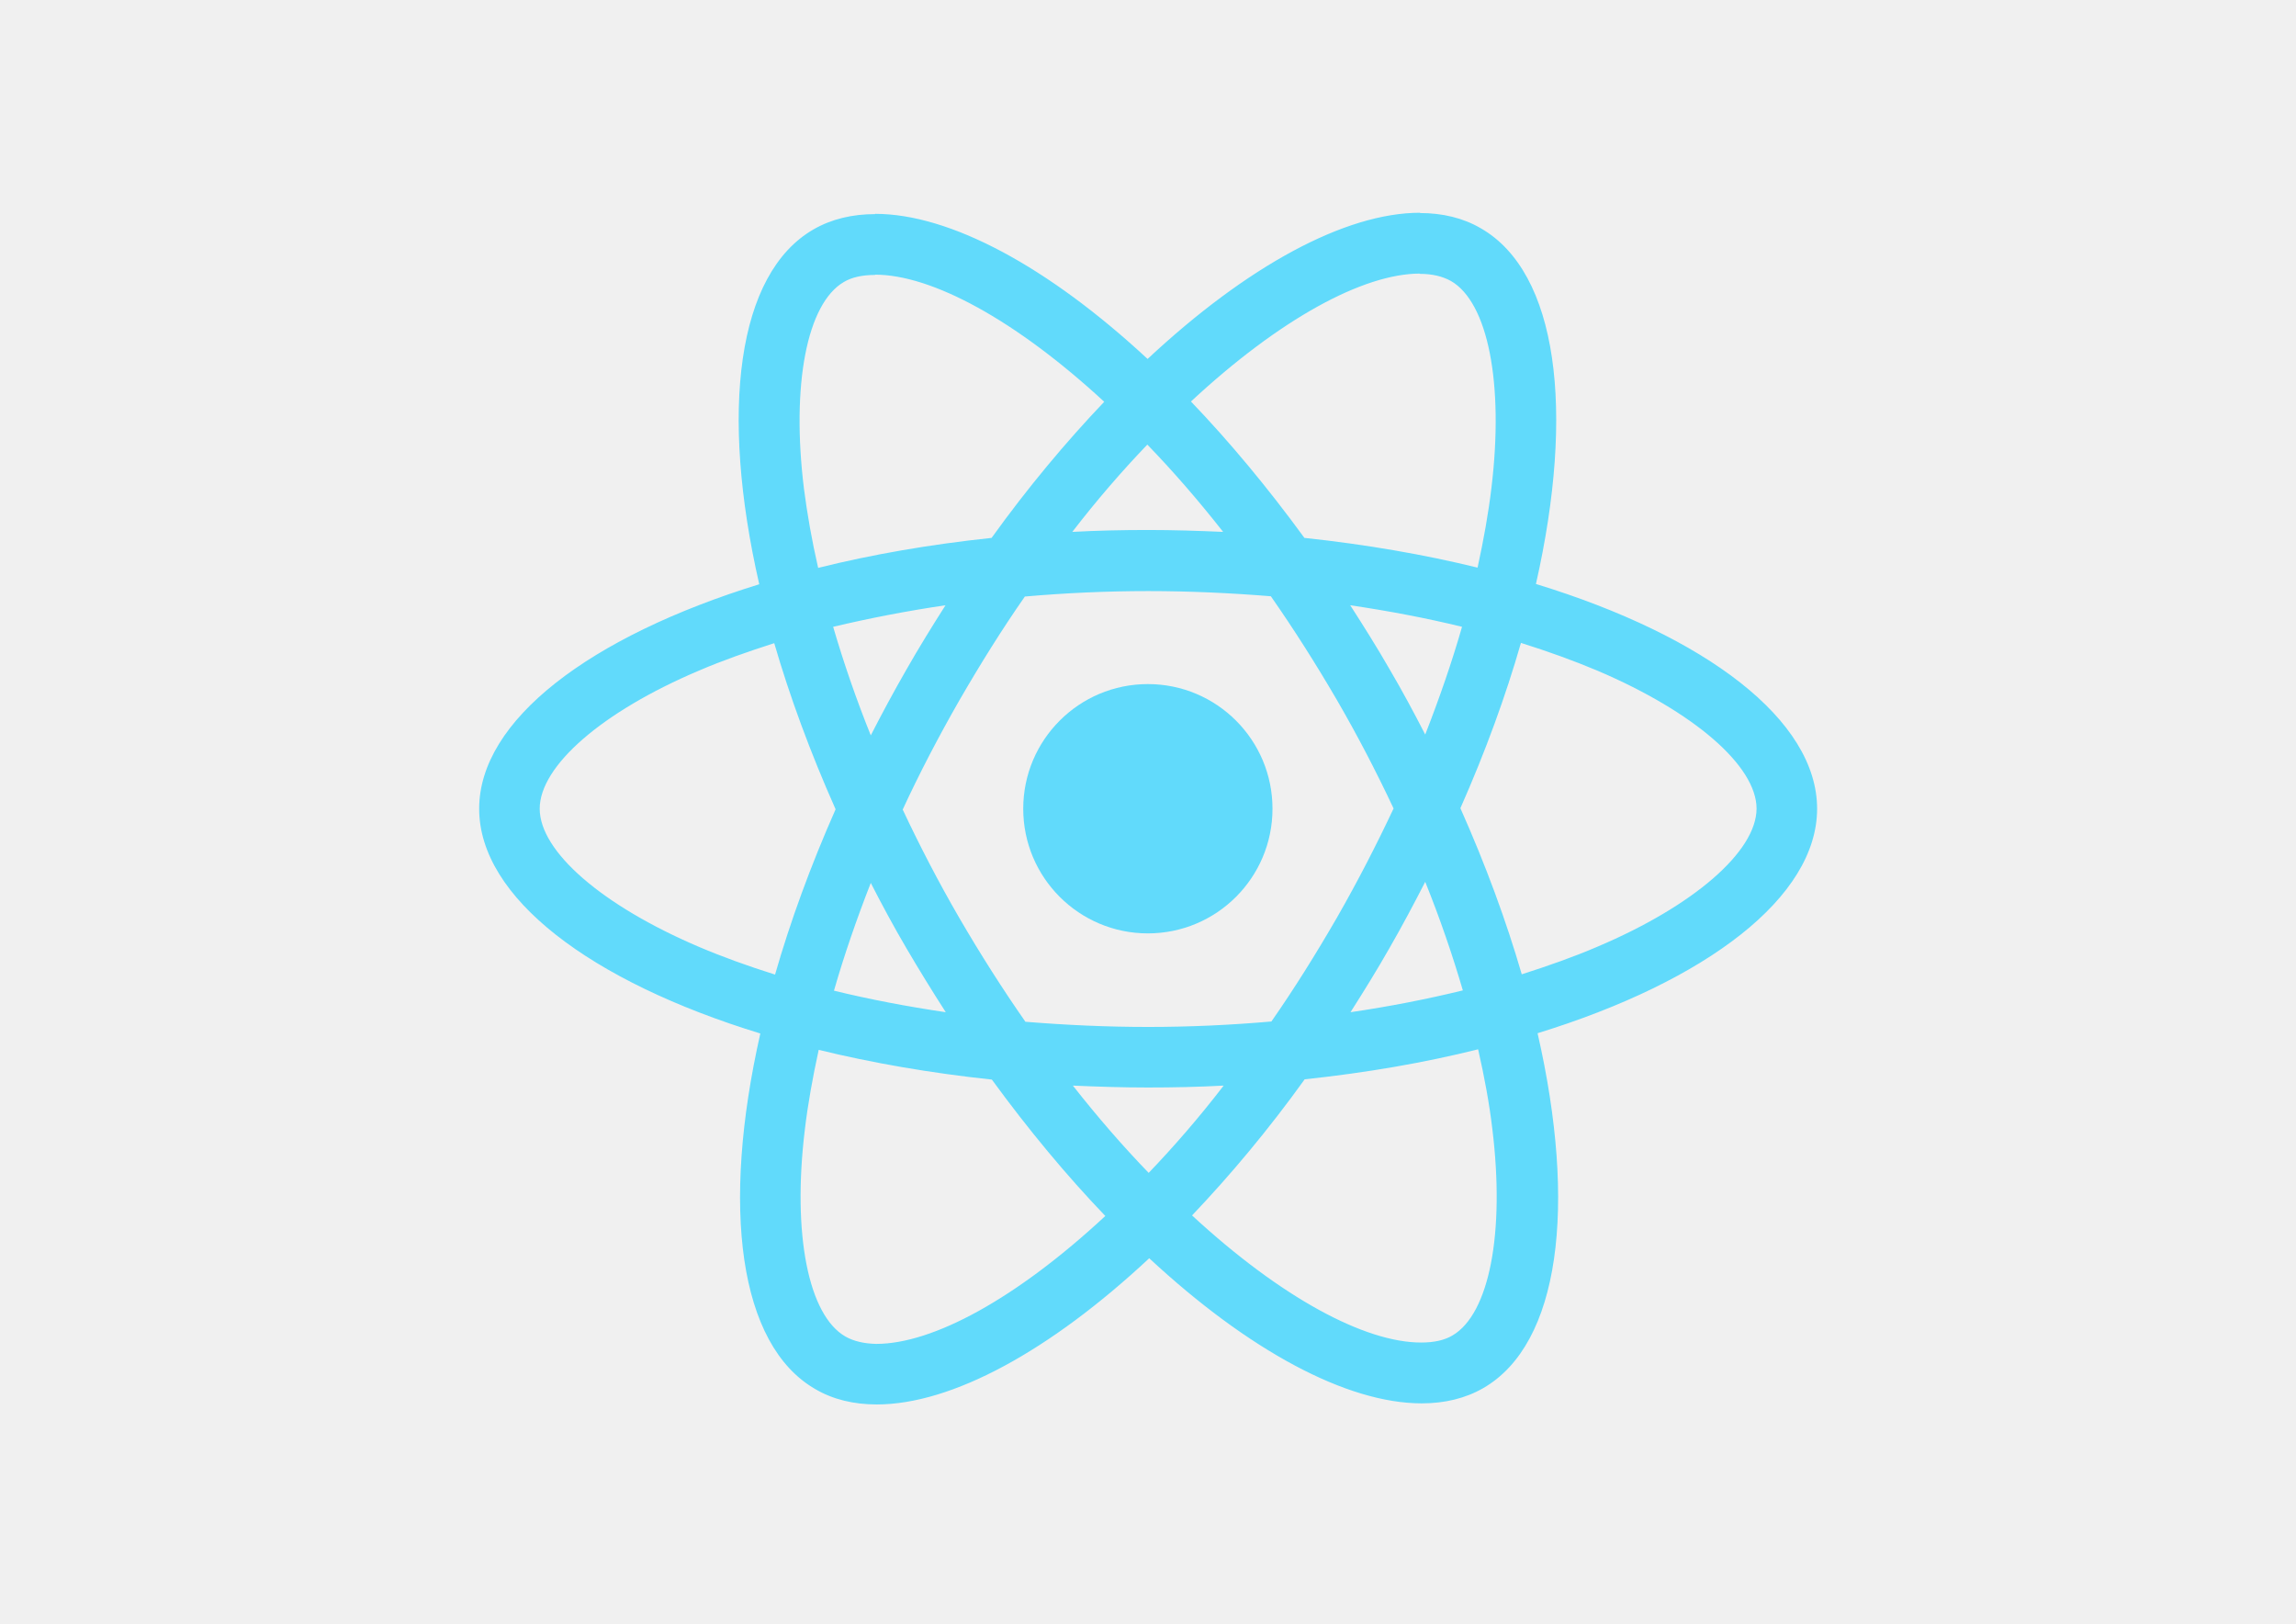
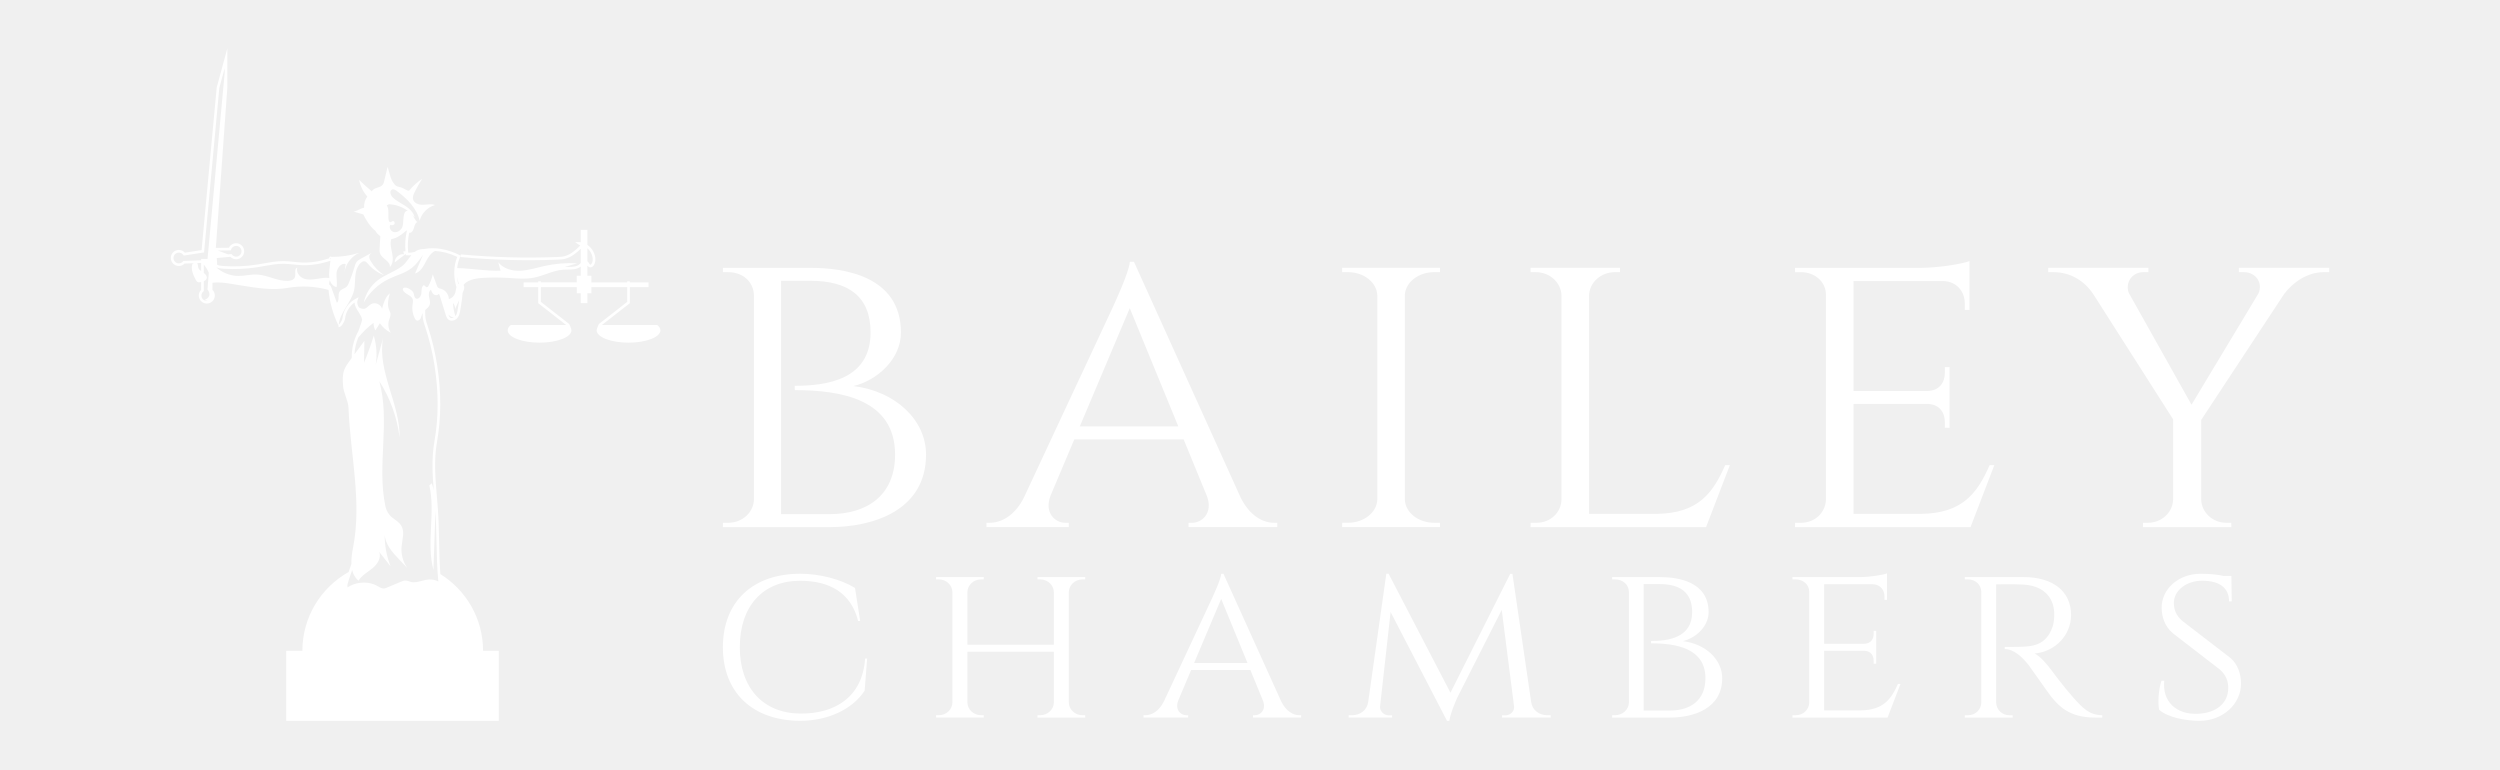
- <svg xmlns="http://www.w3.org/2000/svg" viewBox="0 0 841.9 595.3">
-   <g fill="#61DAFB">
-     <path d="M666.3 296.5c0-32.5-40.7-63.3-103.1-82.4 14.4-63.6 8-114.2-20.2-130.4-6.5-3.8-14.1-5.6-22.4-5.6v22.3c4.6 0 8.3.9 11.4 2.6 13.6 7.8 19.5 37.5 14.9 75.7-1.1 9.4-2.9 19.3-5.1 29.4-19.6-4.8-41-8.5-63.5-10.9-13.5-18.5-27.5-35.3-41.6-50 32.6-30.3 63.2-46.9 84-46.9V78c-27.5 0-63.5 19.6-99.9 53.6-36.4-33.8-72.4-53.2-99.9-53.2v22.3c20.7 0 51.4 16.5 84 46.6-14 14.7-28 31.4-41.3 49.9-22.6 2.4-44 6.1-63.6 11-2.3-10-4-19.7-5.2-29-4.7-38.2 1.1-67.9 14.6-75.8 3-1.8 6.9-2.6 11.5-2.6V78.5c-8.4 0-16 1.8-22.6 5.6-28.1 16.2-34.4 66.7-19.9 130.1-62.2 19.2-102.7 49.9-102.7 82.3 0 32.5 40.7 63.3 103.1 82.4-14.4 63.6-8 114.2 20.2 130.4 6.5 3.8 14.1 5.6 22.5 5.6 27.5 0 63.5-19.6 99.9-53.6 36.4 33.8 72.4 53.2 99.9 53.2 8.4 0 16-1.8 22.6-5.6 28.1-16.2 34.4-66.7 19.9-130.1 62-19.1 102.5-49.9 102.5-82.3zm-130.2-66.7c-3.7 12.9-8.3 26.2-13.5 39.5-4.1-8-8.4-16-13.1-24-4.6-8-9.5-15.8-14.4-23.4 14.2 2.1 27.9 4.7 41 7.9zm-45.8 106.5c-7.8 13.5-15.8 26.3-24.1 38.2-14.9 1.3-30 2-45.2 2-15.1 0-30.2-.7-45-1.9-8.3-11.9-16.4-24.6-24.2-38-7.6-13.1-14.5-26.4-20.8-39.8 6.2-13.4 13.2-26.8 20.7-39.9 7.8-13.5 15.8-26.3 24.1-38.2 14.9-1.3 30-2 45.2-2 15.1 0 30.2.7 45 1.9 8.3 11.9 16.4 24.6 24.2 38 7.6 13.1 14.5 26.4 20.8 39.8-6.3 13.4-13.2 26.8-20.7 39.9zm32.3-13c5.4 13.4 10 26.8 13.8 39.8-13.1 3.2-26.9 5.9-41.2 8 4.9-7.7 9.8-15.6 14.4-23.7 4.6-8 8.9-16.1 13-24.1zM421.2 430c-9.3-9.6-18.6-20.3-27.8-32 9 .4 18.2.7 27.5.7 9.4 0 18.7-.2 27.8-.7-9 11.7-18.3 22.4-27.5 32zm-74.4-58.9c-14.2-2.1-27.9-4.7-41-7.9 3.7-12.9 8.3-26.2 13.5-39.5 4.1 8 8.4 16 13.1 24 4.7 8 9.5 15.8 14.4 23.4zM420.7 163c9.3 9.6 18.6 20.3 27.8 32-9-.4-18.2-.7-27.5-.7-9.4 0-18.7.2-27.8.7 9-11.7 18.3-22.4 27.5-32zm-74 58.9c-4.9 7.7-9.8 15.6-14.4 23.7-4.6 8-8.9 16-13 24-5.4-13.4-10-26.8-13.8-39.8 13.1-3.1 26.9-5.8 41.2-7.9zm-90.5 125.2c-35.4-15.1-58.3-34.9-58.3-50.6 0-15.7 22.9-35.6 58.3-50.6 8.6-3.7 18-7 27.7-10.1 5.7 19.6 13.2 40 22.5 60.9-9.2 20.8-16.6 41.1-22.2 60.6-9.9-3.1-19.3-6.5-28-10.2zM310 490c-13.6-7.8-19.5-37.5-14.9-75.7 1.1-9.4 2.9-19.3 5.1-29.4 19.6 4.8 41 8.5 63.5 10.9 13.5 18.5 27.5 35.3 41.6 50-32.6 30.3-63.2 46.9-84 46.9-4.5-.1-8.3-1-11.3-2.7zm237.2-76.2c4.7 38.2-1.1 67.9-14.6 75.8-3 1.8-6.9 2.6-11.5 2.6-20.7 0-51.4-16.5-84-46.6 14-14.7 28-31.4 41.3-49.9 22.6-2.4 44-6.1 63.6-11 2.3 10.1 4.1 19.8 5.2 29.1zm38.5-66.7c-8.6 3.7-18 7-27.7 10.1-5.7-19.6-13.2-40-22.5-60.9 9.2-20.8 16.6-41.1 22.2-60.6 9.9 3.1 19.3 6.5 28.1 10.2 35.4 15.1 58.3 34.9 58.3 50.6-.1 15.7-23 35.6-58.4 50.6zM320.8 78.4z" />
-     <circle cx="420.9" cy="296.5" r="45.7" />
-     <path d="M520.5 78.1z" />
+ <svg xmlns="http://www.w3.org/2000/svg" version="1.1" id="Layer_1" x="0px" y="0px" width="325px" height="100px" viewBox="0 0 325 100" enable-background="new 0 0 325 100" xml:space="preserve">
+   <g>
+     <path fill="#FFFFFF" d="M85.445,42.25H78.25l3.63-2.836v-2.09h2.425v-0.615H81.88V36.57h-0.346v0.139h-4.656v-0.86H76.36v-1.324   c0.074,0.101,0.169,0.194,0.316,0.223c0.299,0.059,0.519-0.205,0.616-0.447c0.222-0.551,0.103-1.243-0.317-1.853   c-0.174-0.252-0.386-0.462-0.615-0.623v-1.938h-0.863v1.598c-0.059-0.006-0.118-0.012-0.176-0.01l-0.565,0.011l0.675,0.437   c-0.559,0.555-1.24,1.185-2.057,1.386c-0.323,0.079-0.672,0.093-0.979,0.104c-4.15,0.16-8.351,0.045-12.485-0.341l-0.032,0.344   c4.149,0.387,8.365,0.502,12.53,0.342c0.324-0.013,0.692-0.026,1.049-0.114c0.818-0.201,1.484-0.765,2.041-1.304v1.847   c-0.011,0.012-0.022,0.023-0.033,0.034l-0.084,0.087c-0.39,0.389-0.989,0.393-1.623,0.397c-0.119,0.001-0.234,0.005-0.35,0.008   c0.54-0.16,1.08-0.321,1.621-0.482c-1.435-0.08-2.881,0.039-4.283,0.354c-1.036,0.232-2.058,0.571-3.119,0.614   c-1.061,0.042-2.206-0.271-2.857-1.108c0.102,0.365,0.203,0.73,0.304,1.096c-1.909,0.069-3.761-0.297-5.644-0.338   c0.06-0.51,0.19-1.003,0.393-1.46l0.066-0.15l-0.146-0.074c-1.552-0.791-3.216-1.066-4.627-0.792   c-0.337-0.001-0.671,0.053-1.003,0.239c-0.067,0.037-0.126,0.084-0.188,0.13c-0.277,0.082-0.568,0.122-0.858,0.11   c-0.098-0.856-0.05-1.74,0.125-2.587c0.094,0.011,0.191-0.003,0.269-0.054c0.229-0.15,0.308-0.442,0.382-0.706   c0.074-0.264,0.185-0.554,0.437-0.662c-0.155,0.066-0.385-0.484-0.679-0.921c0.106,0.11,0.206,0.226,0.299,0.347   c-0.129-0.651-0.661-1.146-1.217-1.508c-0.557-0.362-1.173-0.648-1.644-1.117c-0.281-0.279-0.449-0.842-0.086-1   c0.218-0.096,0.459,0.051,0.649,0.194c1.323,0.995,2.598,2.244,2.948,3.862c0.25-0.969,1.043-1.778,2.007-2.048   c-0.5-0.183-1.051-0.042-1.583-0.031s-1.164-0.204-1.283-0.723c-0.069-0.302,0.061-0.61,0.196-0.889c0.296-0.61,0.63-1.201,1-1.77   c-0.645,0.433-1.225,0.962-1.715,1.563c-0.346-0.025-0.7-0.354-1.036-0.438c-0.638-0.157-0.724-0.165-1.076-0.72   c-0.353-0.555-0.433-1.252-0.67-1.954c-0.15,0.622-0.301,1.245-0.452,1.868c-0.038,0.155-0.078,0.315-0.172,0.444   c-0.338,0.465-1.212,0.349-1.422,0.884c-0.568-0.483-1.123-0.984-1.661-1.501c0.158,0.8,0.53,1.557,1.068,2.169   c-0.31,0.412-0.461,0.941-0.415,1.455c-0.535,0.075-0.836,0.424-1.372,0.498c0.42,0.122,0.84,0.244,1.261,0.365   c0.374,0.765,0.905,1.611,1.588,2.149c0.114,0.253,0.348,0.487,0.63,0.675c-0.031,0.512-0.062,1.022-0.092,1.534   c-0.015,0.243-0.028,0.494,0.057,0.722c0.266,0.709,1.398,1.032,1.269,1.778c0.45-0.448,0.429-1.178,0.306-1.801   c-0.121-0.611-0.306-1.253-0.117-1.844c0.767-0.111,1.414-0.64,2.006-1.149c-0.007,0.041-0.001,0.079,0.011,0.114   c-0.192,0.857-0.249,1.753-0.171,2.63c-0.096-0.025-0.201-0.021-0.29,0.024l0.098,0.351c-0.605-0.104-1.232,0.446-1.209,1.061   c0.476-0.366,0.953-0.731,1.429-1.097c0,0.005,0,0.011,0.001,0.016l0.018,0.138l0.139,0.012c0.191,0.017,0.384,0.009,0.575-0.012   c-0.398,0.476-0.723,1.063-1.235,1.447c-0.961,0.721-2.159,1.074-3.116,1.801c-0.933,0.707-1.597,1.762-1.832,2.908   c0.737-1.322,1.89-2.408,3.254-3.065c1.002-0.483,2.127-0.749,3.001-1.438c0.588-0.465,1.023-1.091,1.448-1.708   c-0.346,0.813-0.692,1.628-1.039,2.442c0.711-0.211,1.099-0.952,1.442-1.61c0.274-0.525,0.64-1.081,1.151-1.323   c0.94,0.05,1.934,0.305,2.894,0.771c-0.485,1.2-0.519,2.606-0.105,3.928c-0.076,0.246-0.081,0.512-0.161,0.758   c-0.124,0.381-0.442,0.692-0.826,0.809c0.003-0.588-0.411-1.154-0.972-1.329c-0.161-0.051-0.342-0.078-0.456-0.201   c-0.063-0.069-0.096-0.159-0.129-0.247c-0.178-0.485-0.355-0.971-0.533-1.456c-0.123,0.573-0.339,1.125-0.629,1.634   c-0.07,0.009-0.135,0.023-0.195,0.043c-0.112-0.092-0.225-0.184-0.337-0.276c-0.331,0.214-0.29,0.694-0.324,1.087   s-0.412,0.858-0.738,0.637c-0.235-0.16-0.176-0.524-0.309-0.775c-0.068-0.129-0.187-0.224-0.301-0.314   c-0.811-0.641-1.54-0.187-0.647,0.444c0.329,0.232,0.768,0.397,0.881,0.784c0.062,0.21,0.006,0.434-0.026,0.649   c-0.091,0.6,0.002,1.226,0.263,1.773c0.064,0.136,0.152,0.277,0.295,0.321c0.203,0.063,0.41-0.106,0.501-0.299   c0.091-0.191,0.113-0.411,0.206-0.602c0.009-0.019,0.022-0.035,0.033-0.053c0.004,0.262,0.016,0.527,0.062,0.792   c0.054,0.308,0.152,0.604,0.248,0.89l0.026,0.077c0.549,1.655,0.962,3.368,1.228,5.09c0.536,3.469,0.528,6.688-0.025,9.843   c-0.368,2.102-0.258,4.23-0.09,6.31c-0.063-0.302-0.14-0.6-0.243-0.893l-0.326,0.272c0.823,3.591-0.418,7.437,0.535,10.994   c0.074-2.164,0.148-4.329,0.223-6.493c0.013-0.39,0.026-0.781,0.03-1.173c0.032,0.463,0.06,0.927,0.077,1.389   c0.029,0.813,0.045,1.628,0.062,2.441c0.036,1.749,0.072,3.555,0.241,5.334c-0.363-0.183-0.771-0.271-1.178-0.254   c-0.347,0.015-0.686,0.104-1.014,0.19c-0.486,0.127-0.946,0.248-1.387,0.125c-0.064-0.017-0.127-0.04-0.19-0.062   c-0.147-0.054-0.301-0.107-0.473-0.113c-0.242-0.008-0.459,0.087-0.637,0.161l-1.923,0.807c-0.375,0.157-0.644,0.007-1.016-0.202   c-0.175-0.098-0.373-0.209-0.599-0.29c-1.101-0.395-2.405-0.232-3.384,0.41c-0.061-0.26,0.032-0.577,0.128-0.863l0.474-1.397   c0.125,0.545,0.377,1.03,0.828,1.392c0.415-0.707,1.189-1.104,1.822-1.625c0.633-0.52,1.174-1.364,0.865-2.123   c0.493,0.627,0.985,1.252,1.478,1.878c-0.525-1.324-0.786-2.753-0.764-4.177c0.046,1.299,0.999,2.363,1.897,3.303   c0.343,0.359,0.687,0.719,1.031,1.078c-0.553-0.794-0.818-1.784-0.736-2.749c0.077-0.91,0.437-1.893-0.01-2.69   c-0.273-0.488-0.79-0.776-1.228-1.125c-0.438-0.349-0.736-0.866-0.854-1.414c-1.145-5.339,0.655-11.036-0.803-16.298   c1.416,2.212,2.326,4.745,2.642,7.353c0.078-4.402-2.92-8.591-2.158-12.927c-0.32,1.117-0.632,2.355-0.952,3.474   c0.204-1.271,0.119-2.586-0.247-3.82c-0.367,1.196-0.792,2.375-1.272,3.53c0.017-0.947,0.034-1.896,0.051-2.843   c-0.43,0.582-0.859,1.164-1.289,1.746c0.037-0.745,0.201-1.483,0.489-2.173c0.582-0.717,1.25-1.362,1.988-1.916   c0.002,0.34,0.081,0.678,0.229,0.983c0.211-0.305,0.409-0.617,0.594-0.938c0.359,0.526,0.855,0.959,1.426,1.242   c-0.309-0.462-0.402-1.062-0.249-1.595c0.088-0.306,0.254-0.609,0.201-0.923c-0.029-0.168-0.119-0.319-0.184-0.477   c-0.277-0.674-0.085-1.438,0.109-2.141c-0.591,0.487-0.822,1.274-1.021,2.014c-0.146-0.565-0.876-0.889-1.394-0.617   c-0.283,0.148-0.48,0.429-0.765,0.575c-0.255,0.13-0.622,0.015-0.849-0.128c-0.176-0.314-0.279-0.61-0.175-0.92l0.139-0.41   l-0.384,0.202c-0.954,0.505-1.613,1.486-1.72,2.56c-0.022,0.221-0.348,0.758-0.465,0.789l-0.027,0.17   c0.072-1.705,1.652-2.988,2.014-4.656c0.138-0.633,0.092-1.291,0.165-1.935c0.073-0.645,0.299-1.321,0.829-1.694   c0.082-0.058,0.172-0.108,0.271-0.115c0.23-0.018,0.407,0.188,0.556,0.364c0.557,0.659,1.288,1.17,2.098,1.465   c-0.713-0.462-1.317-1.091-1.751-1.821C48.093,33.776,47.99,33.57,48,33.353c0.009-0.185,0.127-0.372,0.295-0.429l-0.131,0.024   c-0.398,0.218-0.797,0.435-1.195,0.651c-0.22,0.12-0.446,0.244-0.6,0.441c-0.15,0.193-0.217,0.437-0.285,0.671   c-0.205,0.71-0.452,1.408-0.74,2.09c-0.065,0.154-0.135,0.312-0.25,0.434c-0.264,0.278-0.724,0.329-0.938,0.646   c-0.293,0.436,0.03,1.14-0.357,1.493c-0.241-0.665-0.483-1.331-0.724-1.997c-0.057-0.155-0.148-0.332-0.287-0.393   c0-0.192,0.025-0.383,0.08-0.567c0.133,0.427,0.451,0.817,0.886,0.906c0.125-0.61-0.063-1.244,0.001-1.863   c0.063-0.62,0.578-1.297,1.181-1.142c-0.052,0.366-0.104,0.732-0.155,1.098c0.151-1.104,0.911-2.107,1.933-2.553   c-1.167,0.363-2.39,0.54-3.611,0.531c-0.008-0.004-0.015-0.01-0.023-0.013c-0.022-0.009-0.045-0.013-0.067-0.015   c0.004-0.035,0.008-0.069,0.012-0.104l-0.042,0.104c-0.068,0.001-0.132,0.025-0.174,0.074l-0.012,0.14   c-1.224,0.404-2.409,0.587-3.517,0.547c-0.362-0.013-0.732-0.051-1.089-0.088c-0.443-0.045-0.9-0.093-1.357-0.095h-0.038   c-0.846,0-1.688,0.151-2.501,0.298c-0.287,0.052-0.573,0.104-0.859,0.148c-1.429,0.226-2.886,0.292-4.331,0.199   c-0.297-0.02-0.604-0.052-0.873-0.162l-0.05-0.883l1.766-0.16c0.197,0.206,0.466,0.322,0.75,0.322c0.576,0,1.045-0.468,1.045-1.044   s-0.469-1.045-1.045-1.045c-0.401,0-0.764,0.232-0.937,0.59l-1.701,0.019l1.494-20.848v-5.09l-1.381,5.074l-1.966,21.149   l-2.173,0.336c-0.197-0.226-0.483-0.357-0.784-0.357c-0.576,0-1.045,0.47-1.045,1.045c0,0.577,0.469,1.045,1.045,1.045   c0.281,0,0.548-0.115,0.745-0.317l1.049-0.041l-0.038,0.07h0.019c0.009-0.023,0.018-0.048,0.028-0.07l0.086-0.004   c-0.014,0.021-0.021,0.046-0.018,0.074h-0.096c-0.26,0.662,0.079,1.437,0.423,2.084c0.053,0.099,0.109,0.202,0.203,0.265   c0.144,0.096,0.328,0.068,0.499,0.024v1.014c-0.198,0.196-0.31,0.461-0.31,0.737c0,0.576,0.469,1.045,1.045,1.045   s1.044-0.469,1.044-1.045c0-0.276-0.112-0.541-0.31-0.737v-0.918c0.879-0.121,1.792,0.029,2.676,0.178   c0.157,0.026,0.314,0.052,0.47,0.077l0.673,0.107c1.956,0.318,3.979,0.647,5.933,0.306c1.766-0.309,3.612-0.219,5.339,0.258   c0.146,1.619,0.592,3.211,1.312,4.668l-0.027,0.17c0.097,0.016,0.195-0.016,0.294-0.093c0.276-0.213,0.546-0.768,0.569-1.002   c0.082-0.828,0.554-1.618,1.233-2.101c0.012,0.431,0.264,0.826,0.51,1.211c0.21,0.329,0.421,0.668,0.475,1.016   c-0.026,0.161-0.078,0.322-0.132,0.477c-0.118,0.338-0.235,0.675-0.353,1.012c-0.022,0.041-0.045,0.081-0.067,0.122   c-0.553,1.031-0.822,2.2-0.795,3.366c-0.077,0.104-0.154,0.208-0.23,0.313c-0.293,0.396-0.59,0.802-0.758,1.267   c-0.23,0.64-0.196,1.341-0.146,2.02c0.077,1.02,0.673,1.906,0.712,2.928c0.234,6.026,1.755,12.121,0.605,18.041   c-0.136,0.702-0.256,1.476-0.23,2.202l-0.358,1.056c-3.586,2.011-6.014,5.842-6.014,10.245h-2.1v9.104h27.634v-9.104h-2.044   c0-4.213-2.222-7.901-5.553-9.974c-0.104-1.468-0.137-2.946-0.166-4.388c-0.017-0.815-0.033-1.632-0.063-2.446   c-0.039-1.067-0.13-2.145-0.219-3.185c-0.2-2.35-0.407-4.779,0.009-7.15c0.56-3.192,0.568-6.448,0.026-9.955   c-0.269-1.74-0.687-3.473-1.242-5.146l-0.025-0.077c-0.092-0.273-0.187-0.558-0.235-0.84c-0.056-0.317-0.057-0.652-0.059-0.977   l0-0.155c0.238-0.215,0.498-0.413,0.592-0.712c0.102-0.324-0.022-0.67-0.088-1.004c-0.066-0.333-0.041-0.743,0.247-0.924   c0.083,0.222,0.175,0.456,0.363,0.601c0.189,0.144,0.506,0.145,0.627-0.06c0.036,0.021,0.068,0.045,0.101,0.069   c0.025,0.066,0.049,0.135,0.07,0.203l0.757,2.44c0.06,0.192,0.141,0.455,0.353,0.621c0.35,0.274,0.877,0.125,1.148-0.187   c0.259-0.297,0.338-0.688,0.392-1.032c0.025-0.158,0.051-0.316,0.077-0.475c0.096-0.575,0.191-1.165,0.219-1.762   c0.006-0.012,0.011-0.024,0.017-0.036c0.104-0.222,0.211-0.453,0.206-0.697c-0.002-0.111-0.037-0.224-0.094-0.319   c0.424-0.537,1.241-0.837,2.486-0.911c1.057-0.063,2.127-0.063,3.183-0.003c0.187,0.01,0.374,0.022,0.561,0.035   c0.924,0.062,1.879,0.125,2.812-0.044c0.596-0.107,1.174-0.309,1.734-0.503c0.759-0.264,1.477-0.514,2.241-0.555   c0.157-0.009,0.32-0.01,0.483-0.011c0.62-0.005,1.257-0.015,1.737-0.393v1.192h-0.518v0.86h-4.664V36.57H69.97v0.139h-1.9v0.615   h1.9v2.09l3.63,2.836h-7.195c-0.259,0.209-0.408,0.443-0.408,0.69c0,0.888,1.856,1.606,4.146,1.606   c2.289,0,4.145-0.719,4.145-1.606c0-0.247-0.301-0.827-0.301-0.827l-3.671-2.868v-1.921h4.664v0.798h0.518v1.288h0.863v-1.288   h0.519v-0.798h4.656v1.921l-3.671,2.868c0,0-0.301,0.58-0.301,0.827c0,0.888,1.856,1.606,4.146,1.606   c2.289,0,4.145-0.719,4.145-1.606C85.852,42.693,85.703,42.459,85.445,42.25 M50.091,31.011c0.095,0.03,0.189,0.053,0.281,0.069   C50.277,31.077,50.18,31.053,50.091,31.011 M52.786,27.462c-0.492,0.264-0.243,1.662-0.527,2.152   c-0.209,0.361-0.623,0.634-1.033,0.559c-0.411-0.074-0.71-0.593-0.481-0.942c0.176,0.072,0.409,0.059,0.522-0.095   c0.114-0.153-0.011-0.434-0.199-0.397c-0.121,0.023-0.209,0.158-0.333,0.148c-0.119-0.01-0.181-0.144-0.204-0.261   c-0.131-0.641,0.112-1.43-0.257-1.919c0.137-0.099,0.267-0.158,0.374-0.152c0.854,0.046,1.684,0.359,2.373,0.864   C52.944,27.408,52.866,27.419,52.786,27.462 M42.964,33.575l0.023,0.02c-0.004,0.038-0.008,0.075-0.013,0.112   c-0.005,0-0.01,0.001-0.015-0.001c-0.036-0.014-0.063-0.048-0.073-0.087L42.964,33.575z M33.489,34.733   c0.289-0.045,0.578-0.098,0.867-0.149c0.811-0.146,1.654-0.299,2.476-0.293c0.44,0.003,0.889,0.049,1.324,0.094   c0.363,0.037,0.739,0.076,1.112,0.09c1.168,0.04,2.406-0.152,3.686-0.58c-0.04,0.354-0.08,0.706-0.121,1.06   c-0.044,0.394-0.082,0.796-0.022,1.185c-0.531-0.079-1.077,0.027-1.61,0.115c-0.584,0.097-1.204,0.165-1.751-0.059   c-0.548-0.225-0.98-0.838-0.803-1.402c-0.449,0.13-0.14,0.84-0.321,1.271c-0.133,0.316-0.523,0.429-0.866,0.446   c-1.382,0.068-2.669-0.758-4.051-0.822c-0.799-0.037-1.59,0.183-2.39,0.183c-0.949,0-1.872-0.328-2.632-0.89   c-0.091-0.067-0.177-0.144-0.261-0.223c0.308,0.122,0.64,0.158,0.958,0.179C30.553,35.03,32.035,34.963,33.489,34.733    M36.975,37.137c-0.204,0.027-0.409,0.049-0.615,0.063C36.565,37.178,36.771,37.157,36.975,37.137 M30,32.553l0.04-0.115   c0.098-0.282,0.362-0.472,0.658-0.472c0.386,0,0.7,0.313,0.7,0.699s-0.314,0.699-0.7,0.699c-0.211,0-0.409-0.097-0.544-0.266   l-0.058-0.073l-0.45,0.041l-1.324-0.495L30,32.553z M23.832,33.926l-0.049,0.059c-0.135,0.161-0.329,0.253-0.533,0.253   c-0.386,0-0.699-0.313-0.699-0.699s0.313-0.699,0.699-0.699c0.226,0,0.439,0.111,0.57,0.297l0.062,0.088l2.645-0.408l1.985-21.389   l0.697-2.556v0.582l-2.23,24.208h-0.83v0.175L23.832,33.926z M25.781,34.81c-0.063-0.188-0.027-0.408-0.129-0.579   c-0.006-0.011-0.018-0.02-0.028-0.028l0.525-0.021v1.063C25.987,35.129,25.842,34.996,25.781,34.81 M26.185,38.419   c0-0.202,0.09-0.396,0.249-0.53l0.061-0.052v-1.281c0.167-0.072,0.313-0.176,0.368-0.343c0.092-0.279-0.126-0.555-0.368-0.733   v-1.082c0.257,0.31,0.489,0.676,0.649,1.057l-0.171,2.177c0.752,0.982-0.393,1.36-0.393,1.36c0.175,0.067,0.317,0.101,0.439,0.113   c-0.044,0.009-0.089,0.014-0.136,0.014C26.499,39.118,26.185,38.805,26.185,38.419 M59.648,36.885   c-0.024,0.016-0.047,0.032-0.07,0.051c-0.081-0.314-0.134-0.631-0.162-0.948c0.042,0.235,0.102,0.471,0.158,0.692   C59.592,36.748,59.614,36.822,59.648,36.885 M58.507,41.275c-0.102-0.079-0.159-0.216-0.211-0.376   c0.187,0.208,0.438,0.356,0.7,0.377C58.835,41.36,58.642,41.381,58.507,41.275 M59.571,39.799   c-0.026,0.158-0.052,0.317-0.078,0.477c-0.044,0.283-0.11,0.6-0.289,0.825c-0.186-0.552-0.294-1.129-0.313-1.711   c0.192,0.209,0.29,0.504,0.259,0.786c0.181-0.384,0.362-0.769,0.543-1.152C59.657,39.278,59.615,39.536,59.571,39.799    M76.69,32.644c0.349,0.506,0.457,1.091,0.281,1.527c-0.052,0.128-0.152,0.25-0.231,0.236c-0.056-0.01-0.104-0.082-0.171-0.19   c-0.054-0.085-0.118-0.184-0.209-0.258v-1.692C76.479,32.376,76.592,32.501,76.69,32.644" />
+     <g>
+       <g>
+         <path fill="#FFFFFF" d="M105.435,34.824c4.036,0,11.687,0.939,11.687,8.406c0,3.468-3.098,6.222-6.175,6.958     c5.441,0.664,9.439,4.391,9.439,8.905c0,7.326-6.972,9.432-12.506,9.432H93.975l0.009-0.562h0.664     c1.89,0,3.313-1.367,3.365-3.031V38.396c-0.058-1.82-1.479-3.016-3.365-3.016h-0.663l-0.009-0.559L105.435,34.824z      M107.842,66.839c4.839,0,8.518-2.392,8.518-7.746c0-7.175-6.986-8.376-13.037-8.376l-0.013-0.563     c4.088,0,9.864-0.757,9.864-6.929c0-4.705-2.891-6.721-7.813-6.721h-3.82V66.84L107.842,66.839z" />
+         <path fill="#FFFFFF" d="M161.287,64.687c1.146,2.31,2.835,3.273,4.336,3.273h0.424v0.562h-11.538v-0.556h0.446     c1.281,0,2.721-1.219,1.985-3.372l-3.069-7.476h-14.21l-3.093,7.32c-0.858,2.249,0.619,3.528,1.93,3.528h0.446v0.556h-10.703     V67.96h0.445c1.495,0,3.252-0.954,4.404-3.244l11.63-24.898c-0.016,0,2.046-4.316,2.162-5.785h0.533L161.287,64.687z      M153.18,55.435l-6.311-15.373l-6.495,15.373H153.18z" />
+         <path fill="#FFFFFF" d="M174.474,68.521l0.011-0.562h0.75c2.089,0,3.775-1.355,3.817-3.041V38.423     c-0.042-1.687-1.73-3.045-3.821-3.045h-0.749l-0.01-0.561h12.725v0.561h-0.757c-2.042,0-3.709,1.305-3.81,2.945v26.639     c0.066,1.666,1.749,2.998,3.813,2.998h0.749l0.012,0.562H174.474z" />
+         <path fill="#FFFFFF" d="M224.886,60.465l-3.096,8.058h-22.819l0.01-0.563h0.771c1.813,0,3.175-1.324,3.242-2.981V38.424     c-0.036-1.687-1.521-3.045-3.356-3.045h-0.662l-0.008-0.562h11.637l-0.009,0.562h-0.662c-1.829,0-3.315,1.354-3.354,3.037v28.387     h8.79c5.392-0.074,7.313-2.705,8.907-6.339H224.886z" />
+         <path fill="#FFFFFF" d="M256.17,68.526h-22.82l0.01-0.563h0.771c1.813,0,3.175-1.325,3.242-2.982V38.323     c0-1.675-1.418-2.941-3.244-2.941h-0.771l-0.011-0.562h16.41c2.259-0.016,5.298-0.5,6.274-0.88v6.356l-0.61-0.007v-0.864     c0-1.575-1.107-2.854-2.816-2.887h-11.647v14.291h9.596c1.56-0.032,2.277-1.086,2.277-2.385V47.73l0.611-0.008v7.891     l-0.611-0.006v-0.713c0-1.262-0.679-2.294-2.146-2.381h-9.728v14.291h8.783c5.397-0.073,7.318-2.705,8.914-6.34h0.609     L256.17,68.526z" />
+         <path fill="#FFFFFF" d="M302.795,34.818v0.562h-0.713c-2.14,0-4.05,1.359-5.156,2.857l-10.772,16.355v10.324     c0.032,1.688,1.48,3.044,3.266,3.044h0.646l0.007,0.563h-11.49l0.008-0.563h0.645c1.786,0,3.233-1.356,3.269-3.044V54.514     l-10.403-16.31c-1.146-1.719-2.997-2.824-5.14-2.824h-0.693v-0.562h13.025v0.562h-0.643c-1.513,0-2.387,1.383-1.919,2.68     l8.164,14.553l8.719-14.493c0.579-1.394-0.386-2.74-1.918-2.74h-0.644v-0.562L302.795,34.818z" />
+       </g>
+       <g>
+         <path fill="#FFFFFF" d="M112.728,85.612l-0.323,4.17c-1.583,2.433-4.786,3.925-8.385,3.925c-6.167-0.029-10.045-3.66-10.045-9.56     c0-5.925,3.882-9.559,10.045-9.559c2.537,0,5.252,0.7,7.13,1.843l0.673,4.301h-0.267c-0.933-3.731-3.774-5.231-7.549-5.231     c-4.821,0-7.832,3.287-7.832,8.647c0,5.265,3.015,8.573,7.855,8.616c4.539,0.041,8.102-2.162,8.43-7.148L112.728,85.612z" />
+         <path fill="#FFFFFF" d="M134.872,93.282l0.004-0.304h0.35c0.961,0,1.743-0.723,1.773-1.627v-6.626h-11.235v6.625     c0.03,0.903,0.812,1.628,1.773,1.628h0.349l0.004,0.304h-6.202l0.004-0.304h0.35c0.969,0,1.754-0.736,1.773-1.648V76.971     c-0.018-0.915-0.804-1.65-1.774-1.65h-0.35l-0.004-0.305h6.203l-0.003,0.305h-0.351c-0.951,0-1.728,0.708-1.771,1.6v6.893h11.234     v-6.842c-0.017-0.915-0.805-1.65-1.773-1.65h-0.35l-0.004-0.305h6.203l-0.004,0.305h-0.35c-0.95,0-1.725,0.706-1.773,1.596     v14.442c0.035,0.899,0.815,1.62,1.774,1.62h0.35l0.004,0.304H134.872z" />
+         <path fill="#FFFFFF" d="M166.568,91.204c0.621,1.252,1.537,1.774,2.35,1.774h0.229v0.304h-6.254v-0.301h0.242     c0.695,0,1.476-0.662,1.077-1.827l-1.663-4.053h-7.702l-1.676,3.969c-0.465,1.219,0.335,1.911,1.046,1.911h0.242v0.301h-5.801     v-0.303h0.242c0.81,0,1.762-0.52,2.387-1.759l6.303-13.494c-0.009,0,1.108-2.339,1.171-3.136h0.288L166.568,91.204z      M162.174,86.189l-3.42-8.33l-3.52,8.33H162.174z" />
+         <path fill="#FFFFFF" d="M199.058,91.309c0.17,1.055,1.073,1.67,2.078,1.67h0.455v0.304h-6.325v-0.288h0.445     c0.618-0.001,1.2-0.52,1.115-1.178l-1.601-12.53l-5.734,11.314c0,0-0.872,1.849-1.083,3.108h-0.298l-7.332-14.146l-1.367,12.253     c-0.069,0.631,0.499,1.176,1.115,1.178h0.445v0.288h-5.646v-0.304h0.455c1.023,0,1.938-0.638,2.086-1.727l2.354-16.662h0.3     l8.039,15.463l7.769-15.453h0.289L199.058,91.309z" />
+         <path fill="#FFFFFF" d="M215.785,75.021c2.187,0,6.333,0.51,6.333,4.554c0,1.881-1.678,3.373-3.347,3.772     c2.949,0.359,5.116,2.379,5.116,4.825c0,3.972-3.778,5.112-6.778,5.112h-7.535l0.006-0.304h0.358     c1.024,0,1.796-0.743,1.823-1.643V76.956c-0.031-0.987-0.8-1.635-1.823-1.635h-0.358l-0.005-0.303L215.785,75.021z M217.09,92.37     c2.622,0,4.617-1.297,4.617-4.198c0-3.888-3.787-4.539-7.065-4.539l-0.009-0.304c2.216,0,5.349-0.412,5.349-3.756     c0-2.55-1.567-3.643-4.236-3.643h-2.07V92.37H217.09z" />
+         <path fill="#FFFFFF" d="M245.384,93.285h-12.368l0.006-0.304h0.42c0.98,0,1.72-0.72,1.757-1.617V76.916     c0-0.907-0.77-1.594-1.758-1.594h-0.42l-0.005-0.304h8.893c1.226-0.011,2.873-0.273,3.401-0.479v3.444l-0.33-0.004v-0.468     c0-0.852-0.602-1.546-1.527-1.563h-6.312v7.744h5.201c0.844-0.017,1.232-0.59,1.232-1.293v-0.388l0.331-0.001v4.274l-0.331-0.003     v-0.387c0-0.684-0.366-1.242-1.161-1.289h-5.272v7.743h4.76c2.925-0.036,3.966-1.464,4.832-3.435h0.329L245.384,93.285z" />
+         <path fill="#FFFFFF" d="M263.052,75.019c3.836,0,6.188,1.853,6.188,4.929c0,2.582-2.002,4.739-4.733,5.013     c0.663,0.302,1.692,1.463,2.345,2.387c-0.005,0,1.405,1.908,2.663,3.318c1.24,1.389,2.091,2.299,3.78,2.313v0.305h-0.959     c-3.367,0-4.698-1.532-5.651-2.679c-0.346-0.414-2.745-3.872-2.982-4.171c-0.826-1.032-1.882-2.049-3.087-2.049v-0.283     c-0.001,0,0.751,0.014,1.746-0.012c1.684-0.044,3.603-0.06,4.475-2.618c0.146-0.427,0.232-1.067,0.214-1.735     c-0.064-2.279-1.6-3.62-4.05-3.743c-1.711-0.089-3.211-0.012-3.501-0.028v15.364c0.02,0.914,0.75,1.651,1.729,1.651h0.414     l0.004,0.304h-6.227l0.007-0.304h0.411c0.962,0,1.688-0.715,1.729-1.609V76.905c-0.03-0.901-0.76-1.584-1.729-1.584h-0.41     l-0.007-0.304L263.052,75.019z" />
+         <path fill="#FFFFFF" d="M289.958,85.536c0.938,0.788,1.368,2.087,1.378,3.271c0.025,2.717-2.385,4.901-5.389,4.901     c-1.804,0-4.142-0.439-5.252-1.434c-0.19-0.811-0.112-2.604,0.303-3.779h0.352c-0.27,2.74,1.578,4.376,4.264,4.3     c2.517-0.072,4.057-1.384,4.057-3.362c0-0.947-0.325-1.724-1.11-2.408l-6.089-4.7c-1.134-0.969-1.44-2.233-1.455-3.29     c-0.037-2.474,2.217-4.444,5.033-4.444c1.395,0,2.33,0.125,3.013,0.282h1.018l0.046,3.311h-0.35c0-1.686-1.129-2.69-3.517-2.69     c-2.035,0-3.672,1.285-3.659,2.902c0.005,0.783,0.241,1.63,1.195,2.398L289.958,85.536z" />
+       </g>
+     </g>
  </g>
</svg>
